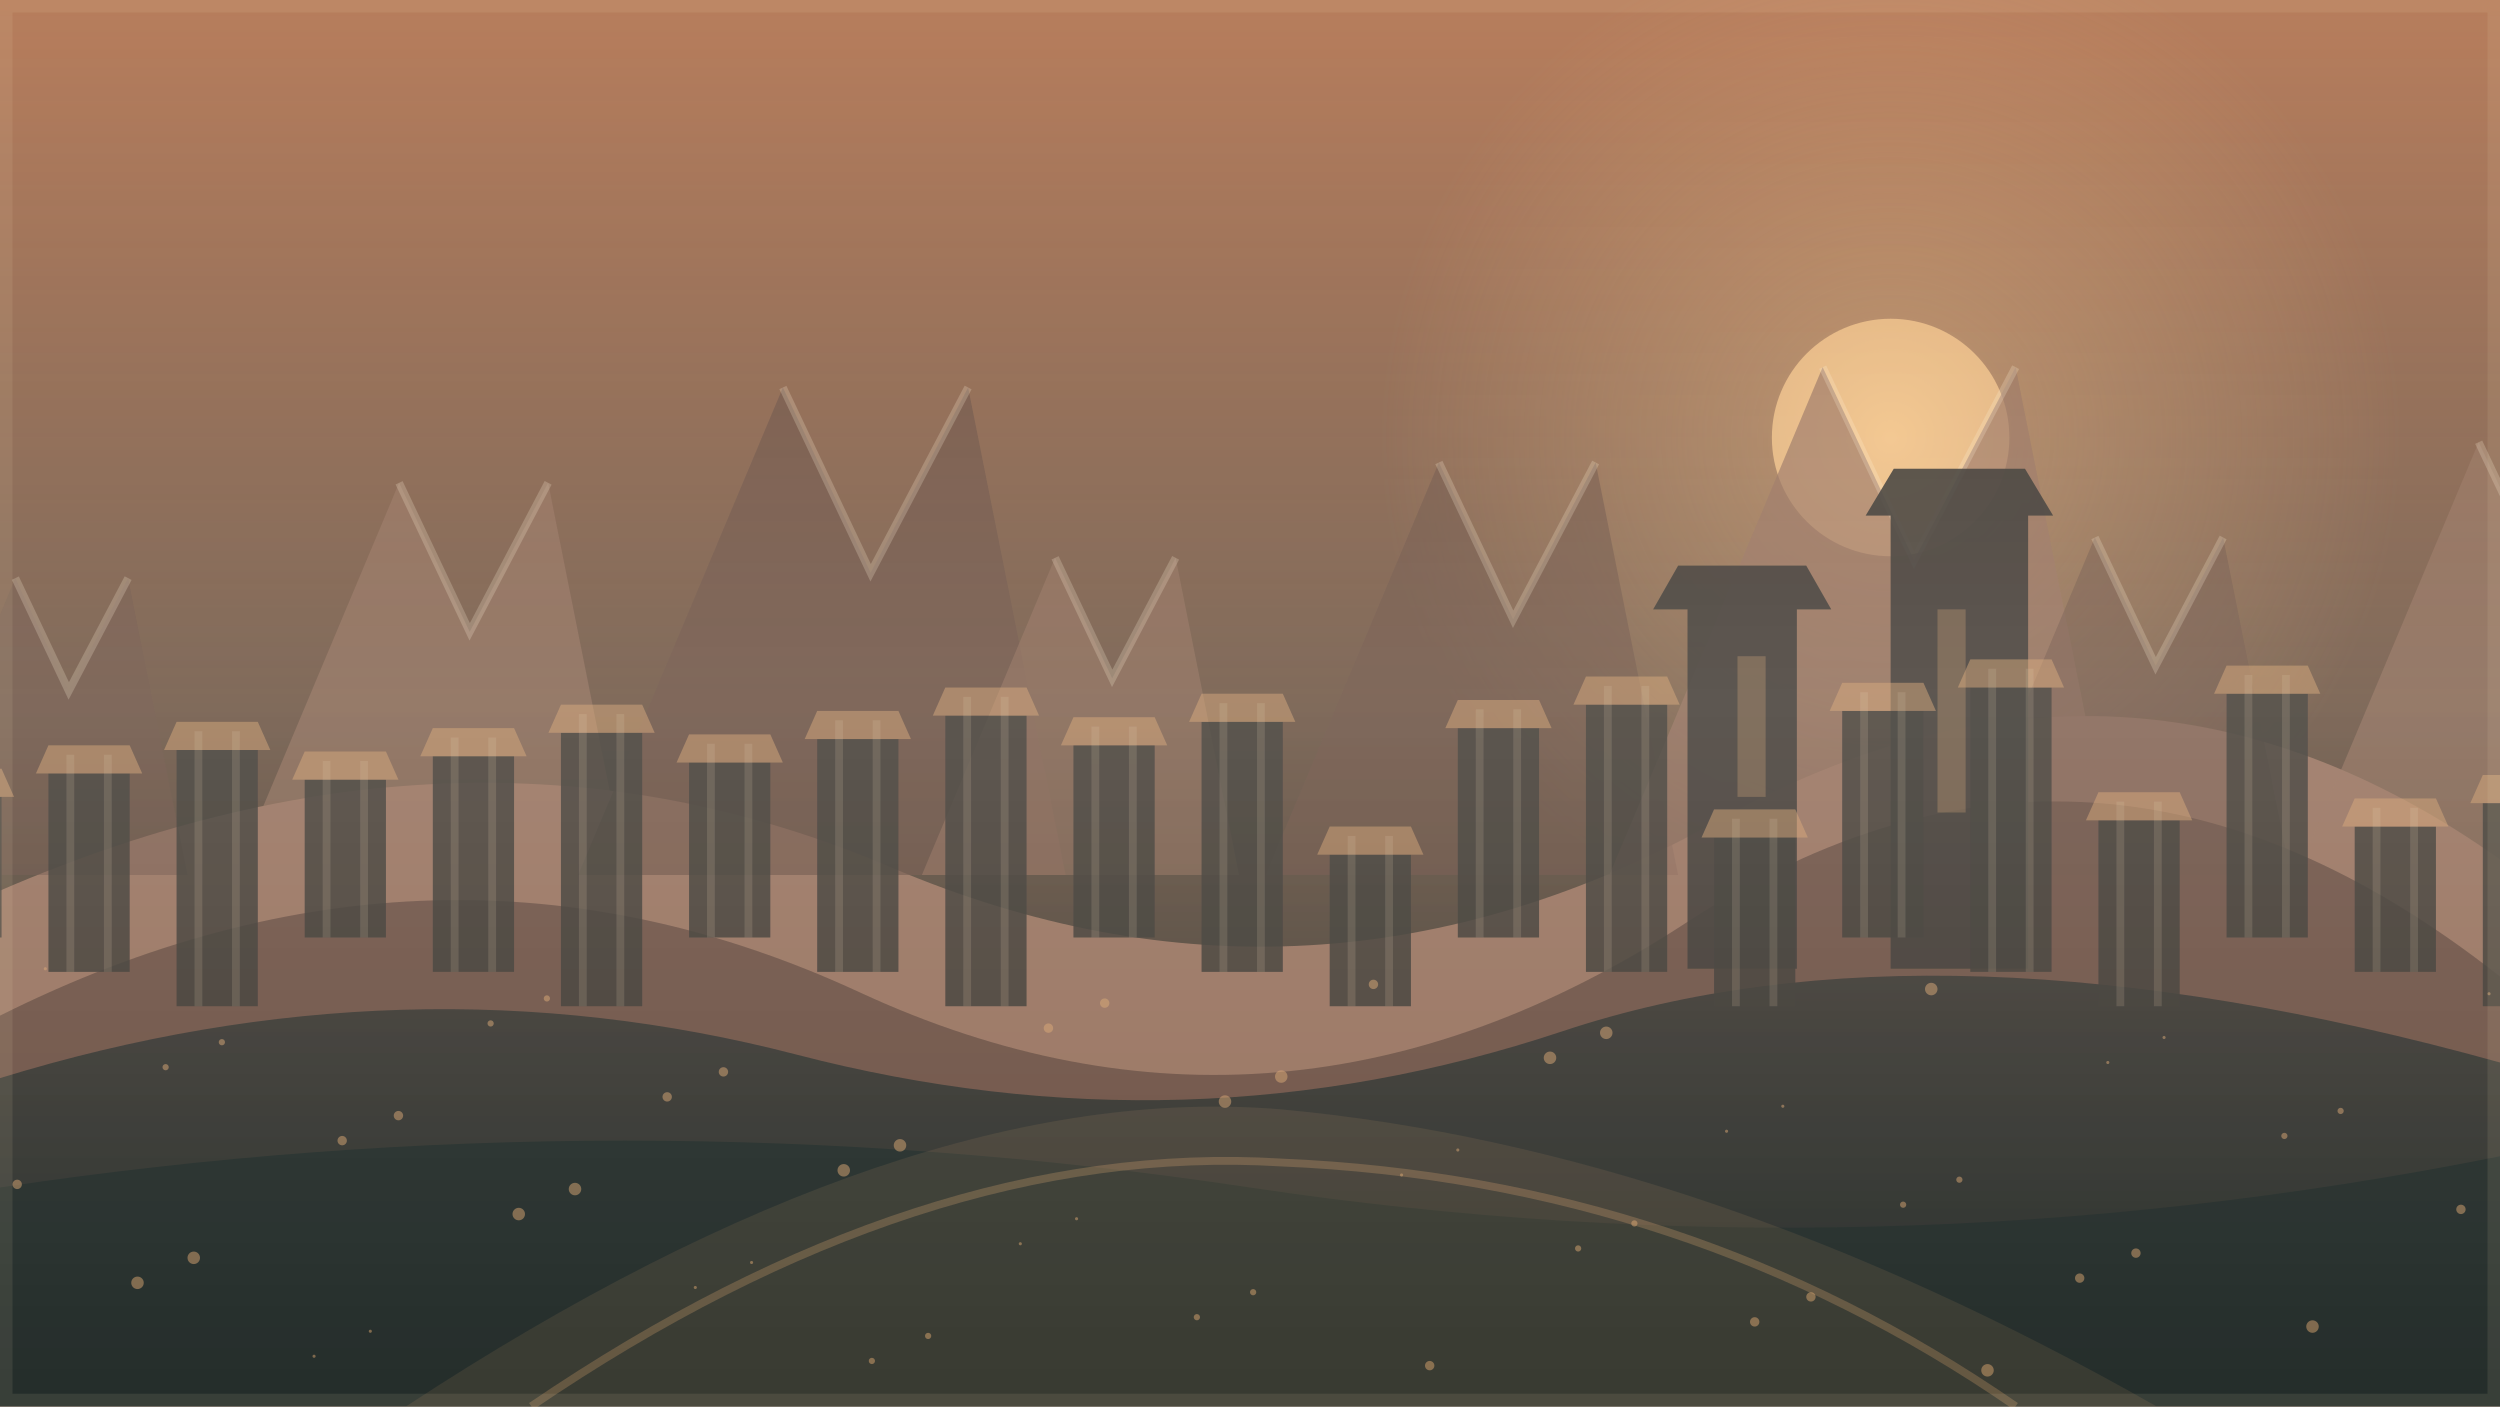
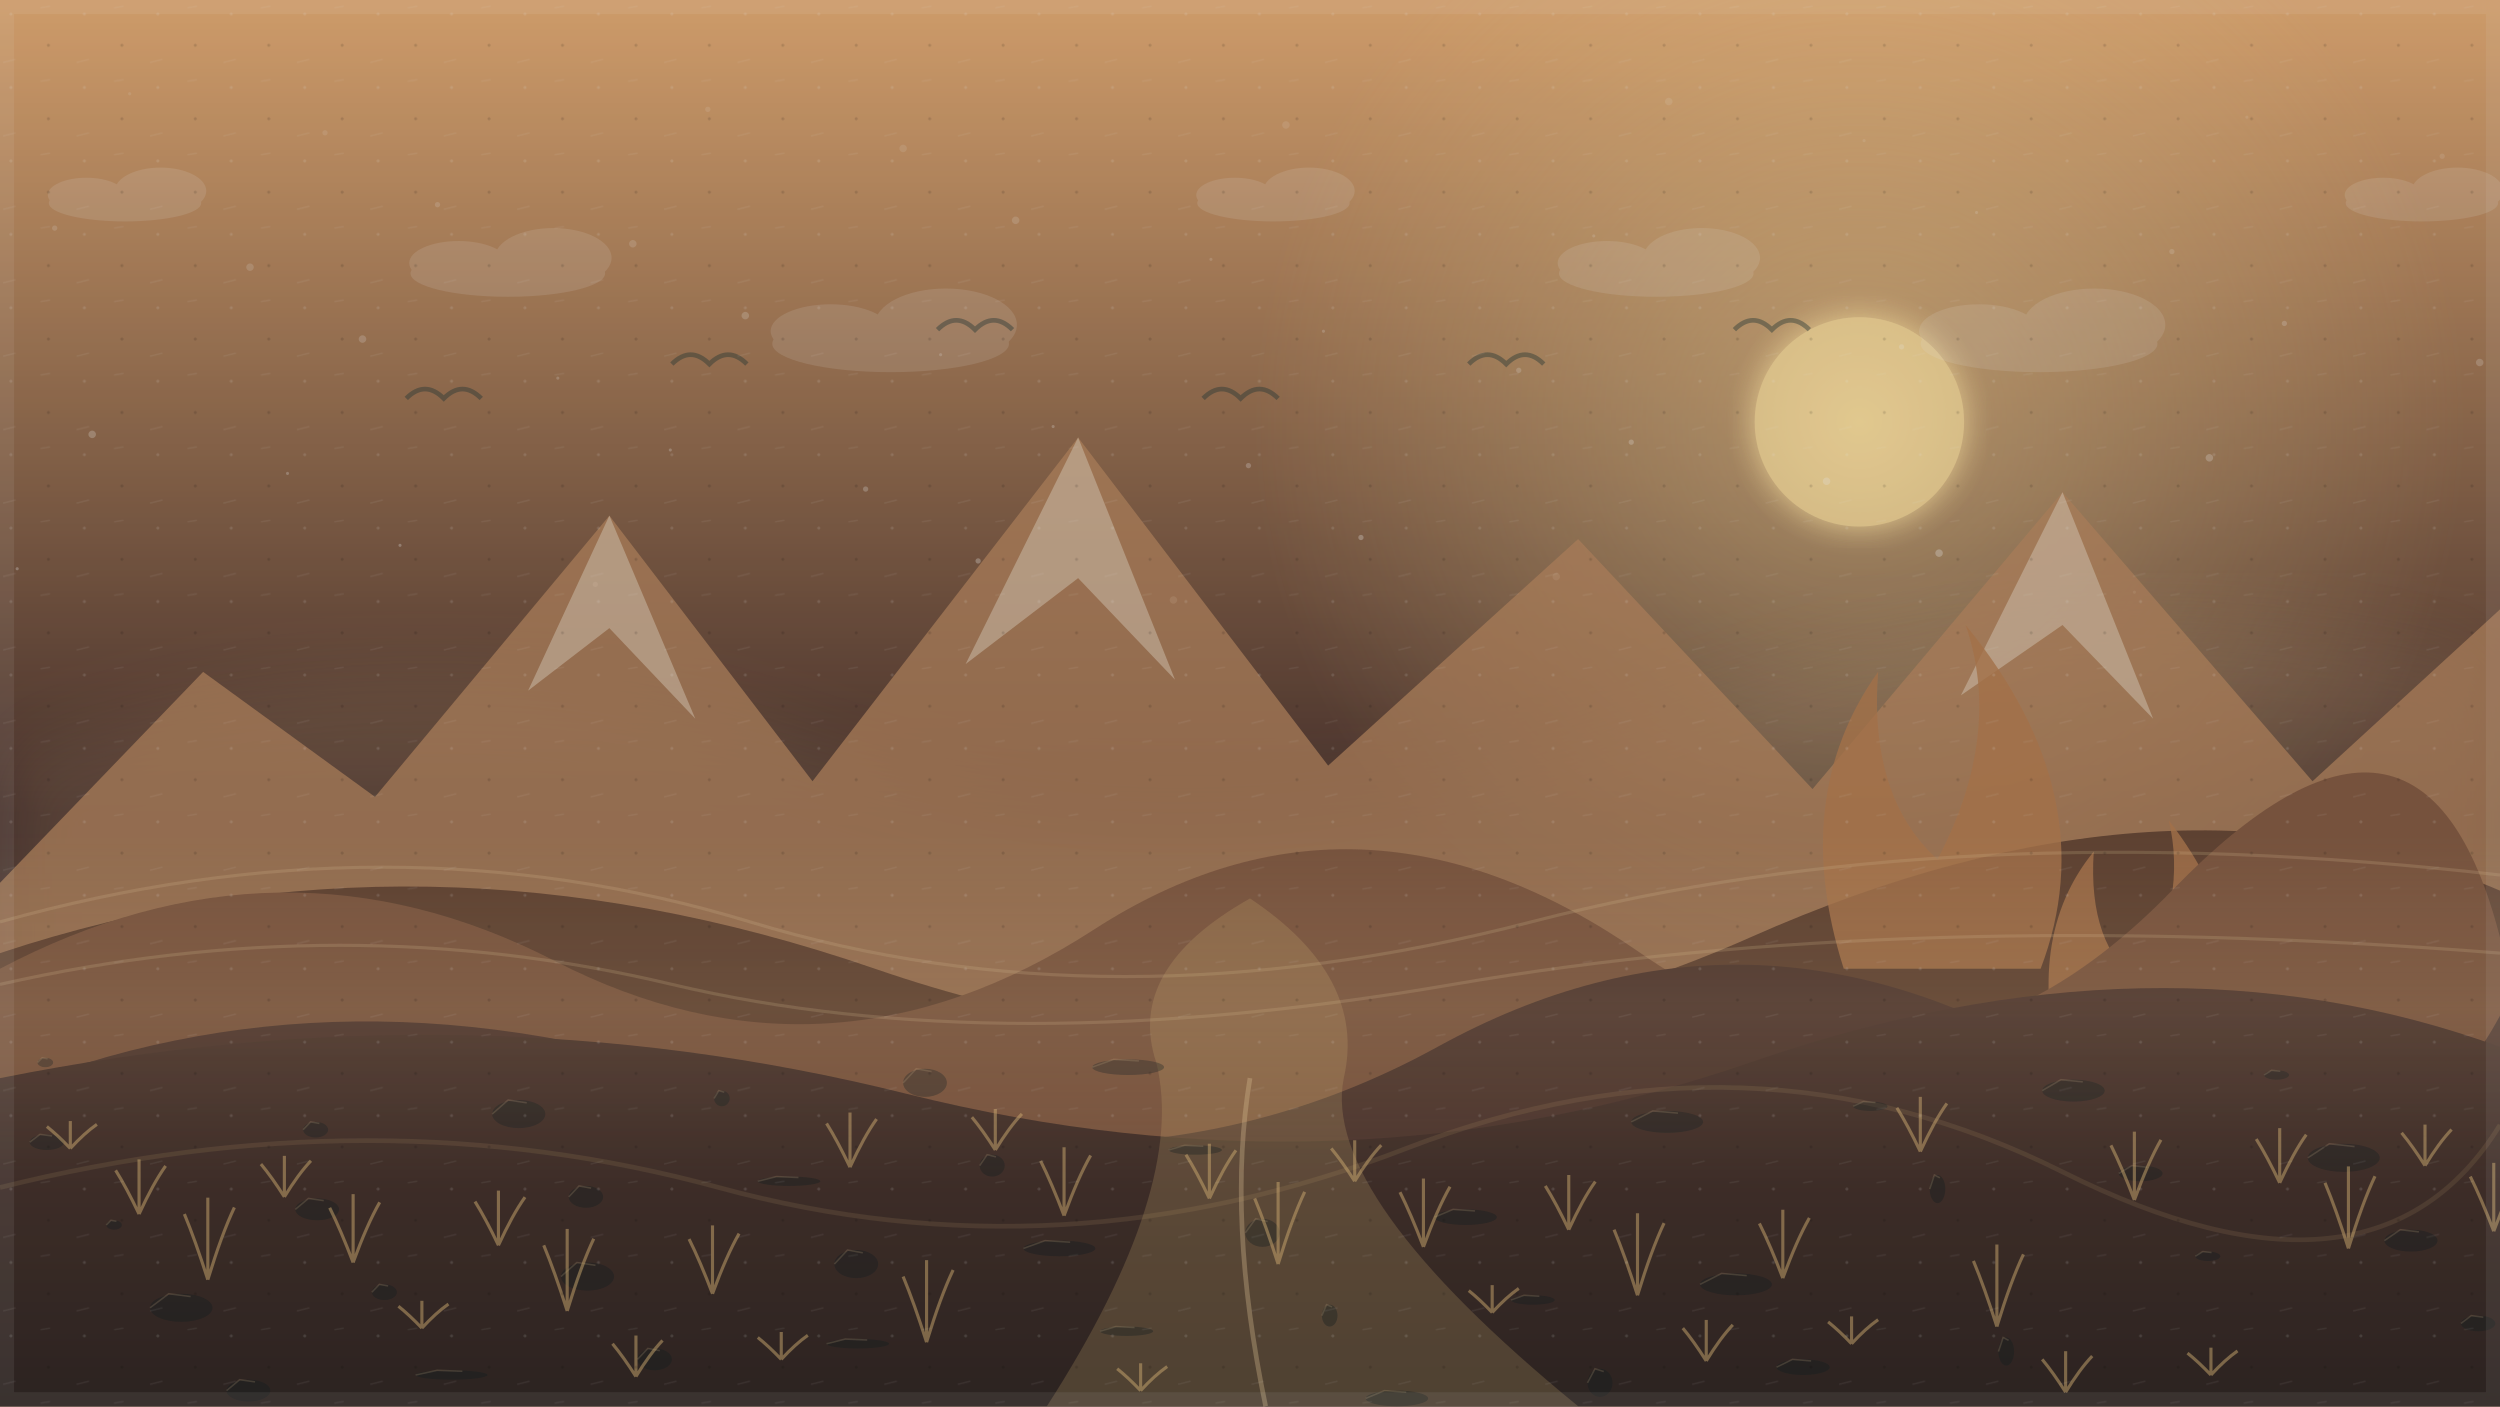
<svg xmlns="http://www.w3.org/2000/svg" viewBox="0 0 1600 900" width="1600" height="900">
  <defs>
-     <linearGradient id="sky" x2="0" y2="1">
-       <stop stop-color="#b77d5c" />
-       <stop offset="1" stop-color="#242d2a" />
+     <linearGradient id="e2sky" x2="0" y2="1">
+       <stop stop-color="#e7ad75" />
+       <stop offset=".58" stop-color="#4d342e" />
+       <stop offset="1" stop-color="#302522" />
    </linearGradient>
-     <radialGradient id="sun">
-       <stop stop-color="#f5c58a" stop-opacity=".9" />
-       <stop offset=".24" stop-color="#f5c58a" stop-opacity=".3" />
-       <stop offset="1" stop-color="#f5c58a" stop-opacity="0" />
+     <radialGradient id="e2sun">
+       <stop stop-color="#ffe1a0" stop-opacity=".95" />
+       <stop offset=".22" stop-color="#ffe1a0" stop-opacity=".35" />
+       <stop offset="1" stop-color="#ffe1a0" stop-opacity="0" />
    </radialGradient>
-     <linearGradient id="floor" x2="0" y2="1">
-       <stop stop-color="#3d3933" />
-       <stop offset="1" stop-color="#242d2a" />
+     <linearGradient id="e2ground" x2="0" y2="1">
+       <stop stop-color="#563b32" />
+       <stop offset="1" stop-color="#302522" />
    </linearGradient>
-     <linearGradient id="mist" x2="0" y2="1">
-       <stop stop-color="#fff" stop-opacity="0" />
-       <stop offset=".5" stop-color="#fff" stop-opacity=".13" />
-       <stop offset="1" stop-color="#fff" stop-opacity="0" />
+     <linearGradient id="e2mist" x2="0" y2="1">
+       <stop stop-color="#f2d2a1" stop-opacity="0" />
+       <stop offset=".5" stop-color="#f2d2a1" stop-opacity=".23" />
+       <stop offset="1" stop-color="#f2d2a1" stop-opacity="0" />
    </linearGradient>
-     <filter id="blur">
-       <feGaussianBlur stdDeviation="28" />
+     <filter id="e2blur">
+       <feGaussianBlur stdDeviation="24" />
    </filter>
+     <filter id="e2glow">
+       <feGaussianBlur stdDeviation="8" result="b" />
+       <feMerge>
+         <feMergeNode in="b" />
+         <feMergeNode in="SourceGraphic" />
+       </feMerge>
+     </filter>
+     <pattern id="e2grain" width="47" height="47" patternUnits="userSpaceOnUse">
+       <circle cx="7" cy="9" r="1" fill="#fff" opacity=".13" />
+       <circle cx="31" cy="29" r="1" fill="#000" opacity=".12" />
+       <path d="M2 40l8-2M26 5l6-1" stroke="#fff" opacity=".07" />
+     </pattern>
  </defs>
-   <rect width="1600" height="900" fill="url(#sky)" />
-   <circle cx="1210" cy="280" r="330" fill="url(#sun)" />
-   <circle cx="1210" cy="280" r="76" fill="#f5c58a" opacity=".78" />
-   <path d="M0 570Q300 440 570 555T1100 525T1600 550V900H0Z" fill="#98735f" />
-   <path d="M-70 560l79.8-190 34.2 72.2 38-72.2 38 190z" fill="#6c5144" opacity="0.48" />
-   <path d="M9.8 370l34.2 72.2 38-72.2" fill="none" stroke="#fff2d5" stroke-opacity=".22" stroke-width="5" />
-   <path d="M150 560l105.42-251 45.18 95.38 50.2-95.38 50.2 251z" fill="#98735f" opacity="0.58" />
-   <path d="M255.42 309l45.18 95.38 50.2-95.38" fill="none" stroke="#fff2d5" stroke-opacity=".22" stroke-width="5" />
-   <path d="M370 560l131.04-312 56.16 118.56 62.4-118.56 62.4 312z" fill="#6c5144" opacity="0.68" />
-   <path d="M501.04 248l56.16 118.56 62.4-118.56" fill="none" stroke="#fff2d5" stroke-opacity=".22" stroke-width="5" />
-   <path d="M590 560l85.26-203 36.54 77.14 40.6-77.14 40.6 203z" fill="#98735f" opacity="0.48" />
-   <path d="M675.26 357l36.54 77.14 40.6-77.14" fill="none" stroke="#fff2d5" stroke-opacity=".22" stroke-width="5" />
-   <path d="M810 560l110.88-264 47.52 100.32 52.8-100.32 52.8 264z" fill="#6c5144" opacity="0.58" />
-   <path d="M920.88 296l47.52 100.32 52.8-100.32" fill="none" stroke="#fff2d5" stroke-opacity=".22" stroke-width="5" />
-   <path d="M1030 560l136.5-325 58.5 123.5 65-123.5 65 325z" fill="#98735f" opacity="0.68" />
-   <path d="M1166.5 235l58.5 123.5 65-123.5" fill="none" stroke="#fff2d5" stroke-opacity=".22" stroke-width="5" />
-   <path d="M1250 560l90.72-216 38.88 82.08 43.2-82.08 43.2 216z" fill="#6c5144" opacity="0.48" />
-   <path d="M1340.72 344l38.88 82.08 43.2-82.08" fill="none" stroke="#fff2d5" stroke-opacity=".22" stroke-width="5" />
-   <path d="M1470 560l116.34-277 49.86 105.26 55.4-105.26 55.4 277z" fill="#98735f" opacity="0.58" />
-   <path d="M1586.34 283l49.86 105.26 55.4-105.26" fill="none" stroke="#fff2d5" stroke-opacity=".22" stroke-width="5" />
-   <path d="M1690 560l141.96-338 60.84 128.44 67.6-128.44 67.6 338z" fill="#6c5144" opacity="0.68" />
-   <path d="M1831.96 222l60.84 128.44 67.6-128.44" fill="none" stroke="#fff2d5" stroke-opacity=".22" stroke-width="5" />
-   <path d="M0 650Q280 510 550 635T1080 590T1600 625V900H0Z" fill="#6c5144" opacity=".95" />
-   <g fill="#3d3933" opacity=".9">
-     <path d="M1080 620V390h70v230zm-22-230h114l-16-28h-82zM1210 620V330h88v290zm-16-290h120l-18-30h-84z" />
-     <path d="M1112 420h18v90h-18zm128-30h18v130h-18z" fill="#d8a36e" opacity=".3" />
-   </g>
-   <path d="M0 690Q260 610 510 675T1000 660T1600 680V900H0Z" fill="url(#floor)" />
-   <g transform="translate(-25 600)" opacity=".85">
-     <path d="M-26 0V-90h52V0z" fill="#3d3933" />
-     <path d="M-34 -90h68l-8 -18h-52z" fill="#d8a36e" opacity=".55" />
-     <path d="M-12 -102v102M12 -102v102" stroke="#e9d4b0" stroke-opacity=".17" stroke-width="5" />
-   </g>
-   <g transform="translate(57 622)" opacity=".85">
-     <path d="M-26 0V-127h52V0z" fill="#3d3933" />
-     <path d="M-34 -127h68l-8 -18h-52z" fill="#d8a36e" opacity=".55" />
-     <path d="M-12 -139v139M12 -139v139" stroke="#e9d4b0" stroke-opacity=".17" stroke-width="5" />
-   </g>
-   <g transform="translate(139 644)" opacity=".85">
-     <path d="M-26 0V-164h52V0z" fill="#3d3933" />
-     <path d="M-34 -164h68l-8 -18h-52z" fill="#d8a36e" opacity=".55" />
-     <path d="M-12 -176v176M12 -176v176" stroke="#e9d4b0" stroke-opacity=".17" stroke-width="5" />
-   </g>
-   <g transform="translate(221 600)" opacity=".85">
-     <path d="M-26 0V-101h52V0z" fill="#3d3933" />
-     <path d="M-34 -101h68l-8 -18h-52z" fill="#d8a36e" opacity=".55" />
-     <path d="M-12 -113v113M12 -113v113" stroke="#e9d4b0" stroke-opacity=".17" stroke-width="5" />
-   </g>
-   <g transform="translate(303 622)" opacity=".85">
-     <path d="M-26 0V-138h52V0z" fill="#3d3933" />
-     <path d="M-34 -138h68l-8 -18h-52z" fill="#d8a36e" opacity=".55" />
-     <path d="M-12 -150v150M12 -150v150" stroke="#e9d4b0" stroke-opacity=".17" stroke-width="5" />
-   </g>
-   <g transform="translate(385 644)" opacity=".85">
-     <path d="M-26 0V-175h52V0z" fill="#3d3933" />
-     <path d="M-34 -175h68l-8 -18h-52z" fill="#d8a36e" opacity=".55" />
-     <path d="M-12 -187v187M12 -187v187" stroke="#e9d4b0" stroke-opacity=".17" stroke-width="5" />
-   </g>
-   <g transform="translate(467 600)" opacity=".85">
-     <path d="M-26 0V-112h52V0z" fill="#3d3933" />
-     <path d="M-34 -112h68l-8 -18h-52z" fill="#d8a36e" opacity=".55" />
-     <path d="M-12 -124v124M12 -124v124" stroke="#e9d4b0" stroke-opacity=".17" stroke-width="5" />
-   </g>
-   <g transform="translate(549 622)" opacity=".85">
-     <path d="M-26 0V-149h52V0z" fill="#3d3933" />
-     <path d="M-34 -149h68l-8 -18h-52z" fill="#d8a36e" opacity=".55" />
-     <path d="M-12 -161v161M12 -161v161" stroke="#e9d4b0" stroke-opacity=".17" stroke-width="5" />
-   </g>
-   <g transform="translate(631 644)" opacity=".85">
-     <path d="M-26 0V-186h52V0z" fill="#3d3933" />
-     <path d="M-34 -186h68l-8 -18h-52z" fill="#d8a36e" opacity=".55" />
-     <path d="M-12 -198v198M12 -198v198" stroke="#e9d4b0" stroke-opacity=".17" stroke-width="5" />
-   </g>
-   <g transform="translate(713 600)" opacity=".85">
-     <path d="M-26 0V-123h52V0z" fill="#3d3933" />
-     <path d="M-34 -123h68l-8 -18h-52z" fill="#d8a36e" opacity=".55" />
-     <path d="M-12 -135v135M12 -135v135" stroke="#e9d4b0" stroke-opacity=".17" stroke-width="5" />
-   </g>
-   <g transform="translate(795 622)" opacity=".85">
-     <path d="M-26 0V-160h52V0z" fill="#3d3933" />
-     <path d="M-34 -160h68l-8 -18h-52z" fill="#d8a36e" opacity=".55" />
-     <path d="M-12 -172v172M12 -172v172" stroke="#e9d4b0" stroke-opacity=".17" stroke-width="5" />
-   </g>
-   <g transform="translate(877 644)" opacity=".85">
-     <path d="M-26 0V-97h52V0z" fill="#3d3933" />
-     <path d="M-34 -97h68l-8 -18h-52z" fill="#d8a36e" opacity=".55" />
-     <path d="M-12 -109v109M12 -109v109" stroke="#e9d4b0" stroke-opacity=".17" stroke-width="5" />
-   </g>
-   <g transform="translate(959 600)" opacity=".85">
-     <path d="M-26 0V-134h52V0z" fill="#3d3933" />
-     <path d="M-34 -134h68l-8 -18h-52z" fill="#d8a36e" opacity=".55" />
-     <path d="M-12 -146v146M12 -146v146" stroke="#e9d4b0" stroke-opacity=".17" stroke-width="5" />
-   </g>
-   <g transform="translate(1041 622)" opacity=".85">
-     <path d="M-26 0V-171h52V0z" fill="#3d3933" />
-     <path d="M-34 -171h68l-8 -18h-52z" fill="#d8a36e" opacity=".55" />
-     <path d="M-12 -183v183M12 -183v183" stroke="#e9d4b0" stroke-opacity=".17" stroke-width="5" />
-   </g>
-   <g transform="translate(1123 644)" opacity=".85">
-     <path d="M-26 0V-108h52V0z" fill="#3d3933" />
-     <path d="M-34 -108h68l-8 -18h-52z" fill="#d8a36e" opacity=".55" />
-     <path d="M-12 -120v120M12 -120v120" stroke="#e9d4b0" stroke-opacity=".17" stroke-width="5" />
-   </g>
-   <g transform="translate(1205 600)" opacity=".85">
-     <path d="M-26 0V-145h52V0z" fill="#3d3933" />
-     <path d="M-34 -145h68l-8 -18h-52z" fill="#d8a36e" opacity=".55" />
-     <path d="M-12 -157v157M12 -157v157" stroke="#e9d4b0" stroke-opacity=".17" stroke-width="5" />
-   </g>
-   <g transform="translate(1287 622)" opacity=".85">
-     <path d="M-26 0V-182h52V0z" fill="#3d3933" />
-     <path d="M-34 -182h68l-8 -18h-52z" fill="#d8a36e" opacity=".55" />
-     <path d="M-12 -194v194M12 -194v194" stroke="#e9d4b0" stroke-opacity=".17" stroke-width="5" />
-   </g>
-   <g transform="translate(1369 644)" opacity=".85">
-     <path d="M-26 0V-119h52V0z" fill="#3d3933" />
-     <path d="M-34 -119h68l-8 -18h-52z" fill="#d8a36e" opacity=".55" />
-     <path d="M-12 -131v131M12 -131v131" stroke="#e9d4b0" stroke-opacity=".17" stroke-width="5" />
-   </g>
-   <g transform="translate(1451 600)" opacity=".85">
-     <path d="M-26 0V-156h52V0z" fill="#3d3933" />
-     <path d="M-34 -156h68l-8 -18h-52z" fill="#d8a36e" opacity=".55" />
-     <path d="M-12 -168v168M12 -168v168" stroke="#e9d4b0" stroke-opacity=".17" stroke-width="5" />
-   </g>
-   <g transform="translate(1533 622)" opacity=".85">
-     <path d="M-26 0V-93h52V0z" fill="#3d3933" />
-     <path d="M-34 -93h68l-8 -18h-52z" fill="#d8a36e" opacity=".55" />
-     <path d="M-12 -105v105M12 -105v105" stroke="#e9d4b0" stroke-opacity=".17" stroke-width="5" />
-   </g>
-   <g transform="translate(1615 644)" opacity=".85">
-     <path d="M-26 0V-130h52V0z" fill="#3d3933" />
-     <path d="M-34 -130h68l-8 -18h-52z" fill="#d8a36e" opacity=".55" />
-     <path d="M-12 -142v142M12 -142v142" stroke="#e9d4b0" stroke-opacity=".17" stroke-width="5" />
-   </g>
-   <g transform="translate(1697 600)" opacity=".85">
-     <path d="M-26 0V-167h52V0z" fill="#3d3933" />
-     <path d="M-34 -167h68l-8 -18h-52z" fill="#d8a36e" opacity=".55" />
-     <path d="M-12 -179v179M12 -179v179" stroke="#e9d4b0" stroke-opacity=".17" stroke-width="5" />
-   </g>
-   <path d="M0 760Q400 700 800 760T1600 740V900H0Z" fill="#242d2a" />
-   <path d="M260 900Q580 690 820 710Q1090 735 1380 900Z" fill="#d8a36e" opacity=".11" />
-   <path d="M340 900Q590 730 820 744Q1080 755 1290 900" fill="none" stroke="#d8a36e" stroke-opacity=".28" stroke-width="5" />
-   <g fill="#d8a36e" opacity=".5">
-     <circle cx="29" cy="620" r="1" />
-     <circle cx="142" cy="667" r="2" />
-     <circle cx="255" cy="714" r="3" />
-     <circle cx="368" cy="761" r="4" />
-     <circle cx="481" cy="808" r="1" />
-     <circle cx="594" cy="855" r="2" />
-     <circle cx="707" cy="642" r="3" />
-     <circle cx="820" cy="689" r="4" />
-     <circle cx="933" cy="736" r="1" />
-     <circle cx="1046" cy="783" r="2" />
-     <circle cx="1159" cy="830" r="3" />
-     <circle cx="1272" cy="877" r="4" />
-     <circle cx="1385" cy="664" r="1" />
-     <circle cx="1498" cy="711" r="2" />
-     <circle cx="11" cy="758" r="3" />
-     <circle cx="124" cy="805" r="4" />
-     <circle cx="237" cy="852" r="1" />
-     <circle cx="350" cy="639" r="2" />
-     <circle cx="463" cy="686" r="3" />
-     <circle cx="576" cy="733" r="4" />
-     <circle cx="689" cy="780" r="1" />
-     <circle cx="802" cy="827" r="2" />
-     <circle cx="915" cy="874" r="3" />
-     <circle cx="1028" cy="661" r="4" />
-     <circle cx="1141" cy="708" r="1" />
-     <circle cx="1254" cy="755" r="2" />
-     <circle cx="1367" cy="802" r="3" />
-     <circle cx="1480" cy="849" r="4" />
-     <circle cx="1593" cy="636" r="1" />
-     <circle cx="106" cy="683" r="2" />
-     <circle cx="219" cy="730" r="3" />
-     <circle cx="332" cy="777" r="4" />
-     <circle cx="445" cy="824" r="1" />
-     <circle cx="558" cy="871" r="2" />
-     <circle cx="671" cy="658" r="3" />
-     <circle cx="784" cy="705" r="4" />
-     <circle cx="897" cy="752" r="1" />
-     <circle cx="1010" cy="799" r="2" />
-     <circle cx="1123" cy="846" r="3" />
-     <circle cx="1236" cy="633" r="4" />
-     <circle cx="1349" cy="680" r="1" />
-     <circle cx="1462" cy="727" r="2" />
-     <circle cx="1575" cy="774" r="3" />
-     <circle cx="88" cy="821" r="4" />
-     <circle cx="201" cy="868" r="1" />
-     <circle cx="314" cy="655" r="2" />
-     <circle cx="427" cy="702" r="3" />
-     <circle cx="540" cy="749" r="4" />
-     <circle cx="653" cy="796" r="1" />
-     <circle cx="766" cy="843" r="2" />
-     <circle cx="879" cy="630" r="3" />
-     <circle cx="992" cy="677" r="4" />
-     <circle cx="1105" cy="724" r="1" />
-     <circle cx="1218" cy="771" r="2" />
-     <circle cx="1331" cy="818" r="3" />
-   </g>
-   <rect width="1600" height="900" fill="url(#mist)" />
-   <path d="M0 0H1600V900H0Z" fill="none" stroke="#f2dfbd" stroke-opacity=".1" stroke-width="16" />
+   <rect width="1600" height="900" fill="url(#e2sky)" />
+   <circle cx="1190" cy="270" r="390" fill="url(#e2sun)" />
+   <circle cx="1190" cy="270" r="67" fill="#ffe1a0" opacity=".78" filter="url(#e2glow)" />
+   <g transform="translate(80 130) scale(0.65)" fill="#fff" opacity=".13">
+     <ellipse cx="0" cy="0" rx="75" ry="18" />
+     <ellipse cx="35" cy="-12" rx="45" ry="23" />
+     <ellipse cx="-38" cy="-8" rx="38" ry="17" />
+   </g>
+   <g transform="translate(325 175) scale(0.83)" fill="#fff" opacity=".13">
+     <ellipse cx="0" cy="0" rx="75" ry="18" />
+     <ellipse cx="35" cy="-12" rx="45" ry="23" />
+     <ellipse cx="-38" cy="-8" rx="38" ry="17" />
+   </g>
+   <g transform="translate(570 220) scale(1.01)" fill="#fff" opacity=".13">
+     <ellipse cx="0" cy="0" rx="75" ry="18" />
+     <ellipse cx="35" cy="-12" rx="45" ry="23" />
+     <ellipse cx="-38" cy="-8" rx="38" ry="17" />
+   </g>
+   <g transform="translate(815 130) scale(0.65)" fill="#fff" opacity=".13">
+     <ellipse cx="0" cy="0" rx="75" ry="18" />
+     <ellipse cx="35" cy="-12" rx="45" ry="23" />
+     <ellipse cx="-38" cy="-8" rx="38" ry="17" />
+   </g>
+   <g transform="translate(1060 175) scale(0.83)" fill="#fff" opacity=".13">
+     <ellipse cx="0" cy="0" rx="75" ry="18" />
+     <ellipse cx="35" cy="-12" rx="45" ry="23" />
+     <ellipse cx="-38" cy="-8" rx="38" ry="17" />
+   </g>
+   <g transform="translate(1305 220) scale(1.01)" fill="#fff" opacity=".13">
+     <ellipse cx="0" cy="0" rx="75" ry="18" />
+     <ellipse cx="35" cy="-12" rx="45" ry="23" />
+     <ellipse cx="-38" cy="-8" rx="38" ry="17" />
+   </g>
+   <g transform="translate(1550 130) scale(0.65)" fill="#fff" opacity=".13">
+     <ellipse cx="0" cy="0" rx="75" ry="18" />
+     <ellipse cx="35" cy="-12" rx="45" ry="23" />
+     <ellipse cx="-38" cy="-8" rx="38" ry="17" />
+   </g>
+   <circle cx="83" cy="60" r="1" fill="#fff" opacity="0.12" />
+   <circle cx="280" cy="131" r="1.7" fill="#fff" opacity="0.165" />
+   <circle cx="477" cy="202" r="2.4" fill="#fff" opacity="0.21" />
+   <circle cx="674" cy="273" r="1" fill="#fff" opacity="0.255" />
+   <circle cx="871" cy="344" r="1.7" fill="#fff" opacity="0.3" />
+   <circle cx="1068" cy="65" r="2.4" fill="#fff" opacity="0.12" />
+   <circle cx="1265" cy="136" r="1" fill="#fff" opacity="0.165" />
+   <circle cx="1462" cy="207" r="1.7" fill="#fff" opacity="0.21" />
+   <circle cx="59" cy="278" r="2.4" fill="#fff" opacity="0.255" />
+   <circle cx="256" cy="349" r="1" fill="#fff" opacity="0.3" />
+   <circle cx="453" cy="70" r="1.7" fill="#fff" opacity="0.12" />
+   <circle cx="650" cy="141" r="2.4" fill="#fff" opacity="0.165" />
+   <circle cx="847" cy="212" r="1" fill="#fff" opacity="0.21" />
+   <circle cx="1044" cy="283" r="1.7" fill="#fff" opacity="0.255" />
+   <circle cx="1241" cy="354" r="2.4" fill="#fff" opacity="0.3" />
+   <circle cx="1438" cy="75" r="1" fill="#fff" opacity="0.12" />
+   <circle cx="35" cy="146" r="1.7" fill="#fff" opacity="0.165" />
+   <circle cx="232" cy="217" r="2.4" fill="#fff" opacity="0.21" />
+   <circle cx="429" cy="288" r="1" fill="#fff" opacity="0.255" />
+   <circle cx="626" cy="359" r="1.7" fill="#fff" opacity="0.3" />
+   <circle cx="823" cy="80" r="2.4" fill="#fff" opacity="0.12" />
+   <circle cx="1020" cy="151" r="1" fill="#fff" opacity="0.165" />
+   <circle cx="1217" cy="222" r="1.7" fill="#fff" opacity="0.21" />
+   <circle cx="1414" cy="293" r="2.4" fill="#fff" opacity="0.255" />
+   <circle cx="11" cy="364" r="1" fill="#fff" opacity="0.3" />
+   <circle cx="208" cy="85" r="1.7" fill="#fff" opacity="0.12" />
+   <circle cx="405" cy="156" r="2.4" fill="#fff" opacity="0.165" />
+   <circle cx="602" cy="227" r="1" fill="#fff" opacity="0.21" />
+   <circle cx="799" cy="298" r="1.7" fill="#fff" opacity="0.255" />
+   <circle cx="996" cy="369" r="2.4" fill="#fff" opacity="0.3" />
+   <circle cx="1193" cy="90" r="1" fill="#fff" opacity="0.12" />
+   <circle cx="1390" cy="161" r="1.7" fill="#fff" opacity="0.165" />
+   <circle cx="1587" cy="232" r="2.4" fill="#fff" opacity="0.21" />
+   <circle cx="184" cy="303" r="1" fill="#fff" opacity="0.255" />
+   <circle cx="381" cy="374" r="1.7" fill="#fff" opacity="0.3" />
+   <circle cx="578" cy="95" r="2.4" fill="#fff" opacity="0.12" />
+   <circle cx="775" cy="166" r="1" fill="#fff" opacity="0.165" />
+   <circle cx="972" cy="237" r="1.7" fill="#fff" opacity="0.21" />
+   <circle cx="1169" cy="308" r="2.4" fill="#fff" opacity="0.255" />
+   <circle cx="1366" cy="379" r="1" fill="#fff" opacity="0.3" />
+   <circle cx="1563" cy="100" r="1.7" fill="#fff" opacity="0.12" />
+   <circle cx="160" cy="171" r="2.4" fill="#fff" opacity="0.165" />
+   <circle cx="357" cy="242" r="1" fill="#fff" opacity="0.21" />
+   <circle cx="554" cy="313" r="1.7" fill="#fff" opacity="0.255" />
+   <circle cx="751" cy="384" r="2.4" fill="#fff" opacity="0.3" />
+   <path d="M260 255q12 -12 24 0q12 -12 24 0" fill="none" stroke="#263a38" stroke-width="3" opacity=".42" />
+   <path d="M430 233q12 -12 24 0q12 -12 24 0" fill="none" stroke="#263a38" stroke-width="3" opacity=".42" />
+   <path d="M600 211q12 -12 24 0q12 -12 24 0" fill="none" stroke="#263a38" stroke-width="3" opacity=".42" />
+   <path d="M770 255q12 -12 24 0q12 -12 24 0" fill="none" stroke="#263a38" stroke-width="3" opacity=".42" />
+   <path d="M940 233q12 -12 24 0q12 -12 24 0" fill="none" stroke="#263a38" stroke-width="3" opacity=".42" />
+   <path d="M1110 211q12 -12 24 0q12 -12 24 0" fill="none" stroke="#263a38" stroke-width="3" opacity=".42" />
+   <path d="M0 490Q260 390 520 480T1050 460T1600 430V690H0Z" fill="#f2d2a1" opacity=".12" filter="url(#e2blur)" />
+   <path d="M0 565L130 430 240 510 390 330 520 500 690 280 850 490 1010 345 1160 505 1320 315 1480 500 1600 390V900H0Z" fill="#bd8a61" opacity=".74" />
+   <path d="M390 330l-52 112 52-40 55 58-55-130M690 280l-72 145 72-55 62 65-62-155M1320 315l-65 130 65-45 58 60-58-145" fill="#f4ead8" opacity=".42" />
+   <g>
+     <path d="M0 610Q270 520 560 620T1120 600T1600 570V900H0Z" fill="#684735" />
+     <path d="M0 710Q360 610 760 730T1600 670V900H0Z" fill="#3d302a" />
+     <g fill="#b77d50" opacity=".8">
+       <path d="M1180 620q-35-110 22-190q-6 80 38 120q42-80 18-150q90 110 48 220z" />
+       <path d="M1320 690q-25-90 20-145q-4 60 30 85q30-55 18-105q62 80 34 165z" />
+     </g>
+   </g>
+   <path d="M0 620Q180 525 355 615T700 595T1050 610T1390 570T1600 600V900H0Z" fill="#855b43" />
+   <path d="M0 700Q220 610 470 695T920 670T1320 680T1600 650V900H0Z" fill="#563b32" />
+   <path d="M0 690Q300 630 580 700T1120 680T1600 670V900H0Z" fill="url(#e2ground)" />
+   <path d="M670 900Q760 760 740 680Q720 620 800 575Q875 625 860 690Q845 765 1010 900Z" fill="#e5bd7b" opacity=".22" />
+   <path d="M810 900Q785 780 800 690" stroke="#f2d2a1" stroke-width="3" opacity=".35" fill="none" />
+   <path d="M0 760Q240 700 460 760T900 735T1320 750T1600 720" fill="none" stroke="#e5bd7b" stroke-opacity=".13" stroke-width="3" />
+   <ellipse cx="29" cy="680" rx="5" ry="3" fill="#101c20" opacity=".35" />
+   <path d="M24 680l3 -3l3.5 0.6" stroke="#f2d2a1" opacity=".18" fill="none" />
+   <ellipse cx="202" cy="723" rx="8" ry="5" fill="#101c20" opacity=".35" />
+   <path d="M194 723l4.8 -5l5.6 1" stroke="#f2d2a1" opacity=".18" fill="none" />
+   <ellipse cx="375" cy="766" rx="11" ry="7" fill="#101c20" opacity=".35" />
+   <path d="M364 766l6.6 -7l7.7 1.4" stroke="#f2d2a1" opacity=".18" fill="none" />
+   <ellipse cx="548" cy="809" rx="14" ry="9" fill="#101c20" opacity=".35" />
+   <path d="M534 809l8.4 -9l9.8 1.8" stroke="#f2d2a1" opacity=".18" fill="none" />
+   <ellipse cx="721" cy="852" rx="17" ry="3" fill="#101c20" opacity=".35" />
+   <path d="M704 852l10.2 -3l11.9 0.6" stroke="#f2d2a1" opacity=".18" fill="none" />
+   <ellipse cx="894" cy="895" rx="20" ry="5" fill="#101c20" opacity=".35" />
+   <path d="M874 895l12 -5l14 1" stroke="#f2d2a1" opacity=".18" fill="none" />
+   <ellipse cx="1067" cy="718" rx="23" ry="7" fill="#101c20" opacity=".35" />
+   <path d="M1044 718l13.8 -7l16.1 1.4" stroke="#f2d2a1" opacity=".18" fill="none" />
+   <ellipse cx="1240" cy="761" rx="5" ry="9" fill="#101c20" opacity=".35" />
+   <path d="M1235 761l3 -9l3.5 1.8" stroke="#f2d2a1" opacity=".18" fill="none" />
+   <ellipse cx="1413" cy="804" rx="8" ry="3" fill="#101c20" opacity=".35" />
+   <path d="M1405 804l4.8 -3l5.6 0.6" stroke="#f2d2a1" opacity=".18" fill="none" />
+   <ellipse cx="1586" cy="847" rx="11" ry="5" fill="#101c20" opacity=".35" />
+   <path d="M1575 847l6.6 -5l7.7 1" stroke="#f2d2a1" opacity=".18" fill="none" />
+   <ellipse cx="159" cy="890" rx="14" ry="7" fill="#101c20" opacity=".35" />
+   <path d="M145 890l8.4 -7l9.8 1.4" stroke="#f2d2a1" opacity=".18" fill="none" />
+   <ellipse cx="332" cy="713" rx="17" ry="9" fill="#101c20" opacity=".35" />
+   <path d="M315 713l10.2 -9l11.9 1.8" stroke="#f2d2a1" opacity=".18" fill="none" />
+   <ellipse cx="505" cy="756" rx="20" ry="3" fill="#101c20" opacity=".35" />
+   <path d="M485 756l12 -3l14 0.6" stroke="#f2d2a1" opacity=".18" fill="none" />
+   <ellipse cx="678" cy="799" rx="23" ry="5" fill="#101c20" opacity=".35" />
+   <path d="M655 799l13.8 -5l16.1 1" stroke="#f2d2a1" opacity=".18" fill="none" />
+   <ellipse cx="851" cy="842" rx="5" ry="7" fill="#101c20" opacity=".35" />
+   <path d="M846 842l3 -7l3.5 1.4" stroke="#f2d2a1" opacity=".18" fill="none" />
+   <ellipse cx="1024" cy="885" rx="8" ry="9" fill="#101c20" opacity=".35" />
+   <path d="M1016 885l4.8 -9l5.6 1.8" stroke="#f2d2a1" opacity=".18" fill="none" />
+   <ellipse cx="1197" cy="708" rx="11" ry="3" fill="#101c20" opacity=".35" />
+   <path d="M1186 708l6.6 -3l7.7 0.6" stroke="#f2d2a1" opacity=".18" fill="none" />
+   <ellipse cx="1370" cy="751" rx="14" ry="5" fill="#101c20" opacity=".35" />
+   <path d="M1356 751l8.4 -5l9.8 1" stroke="#f2d2a1" opacity=".18" fill="none" />
+   <ellipse cx="1543" cy="794" rx="17" ry="7" fill="#101c20" opacity=".35" />
+   <path d="M1526 794l10.2 -7l11.9 1.4" stroke="#f2d2a1" opacity=".18" fill="none" />
+   <ellipse cx="116" cy="837" rx="20" ry="9" fill="#101c20" opacity=".35" />
+   <path d="M96 837l12 -9l14 1.8" stroke="#f2d2a1" opacity=".18" fill="none" />
+   <ellipse cx="289" cy="880" rx="23" ry="3" fill="#101c20" opacity=".35" />
+   <path d="M266 880l13.8 -3l16.1 0.6" stroke="#f2d2a1" opacity=".18" fill="none" />
+   <ellipse cx="462" cy="703" rx="5" ry="5" fill="#101c20" opacity=".35" />
+   <path d="M457 703l3 -5l3.5 1" stroke="#f2d2a1" opacity=".18" fill="none" />
+   <ellipse cx="635" cy="746" rx="8" ry="7" fill="#101c20" opacity=".35" />
+   <path d="M627 746l4.8 -7l5.6 1.4" stroke="#f2d2a1" opacity=".18" fill="none" />
+   <ellipse cx="808" cy="789" rx="11" ry="9" fill="#101c20" opacity=".35" />
+   <path d="M797 789l6.6 -9l7.7 1.8" stroke="#f2d2a1" opacity=".18" fill="none" />
+   <ellipse cx="981" cy="832" rx="14" ry="3" fill="#101c20" opacity=".35" />
+   <path d="M967 832l8.4 -3l9.8 0.6" stroke="#f2d2a1" opacity=".18" fill="none" />
+   <ellipse cx="1154" cy="875" rx="17" ry="5" fill="#101c20" opacity=".35" />
+   <path d="M1137 875l10.2 -5l11.9 1" stroke="#f2d2a1" opacity=".18" fill="none" />
+   <ellipse cx="1327" cy="698" rx="20" ry="7" fill="#101c20" opacity=".35" />
+   <path d="M1307 698l12 -7l14 1.4" stroke="#f2d2a1" opacity=".18" fill="none" />
+   <ellipse cx="1500" cy="741" rx="23" ry="9" fill="#101c20" opacity=".35" />
+   <path d="M1477 741l13.8 -9l16.1 1.8" stroke="#f2d2a1" opacity=".18" fill="none" />
+   <ellipse cx="73" cy="784" rx="5" ry="3" fill="#101c20" opacity=".35" />
+   <path d="M68 784l3 -3l3.5 0.6" stroke="#f2d2a1" opacity=".18" fill="none" />
+   <ellipse cx="246" cy="827" rx="8" ry="5" fill="#101c20" opacity=".35" />
+   <path d="M238 827l4.8 -5l5.6 1" stroke="#f2d2a1" opacity=".18" fill="none" />
+   <ellipse cx="419" cy="870" rx="11" ry="7" fill="#101c20" opacity=".35" />
+   <path d="M408 870l6.6 -7l7.7 1.4" stroke="#f2d2a1" opacity=".18" fill="none" />
+   <ellipse cx="592" cy="693" rx="14" ry="9" fill="#101c20" opacity=".35" />
+   <path d="M578 693l8.4 -9l9.8 1.8" stroke="#f2d2a1" opacity=".18" fill="none" />
+   <ellipse cx="765" cy="736" rx="17" ry="3" fill="#101c20" opacity=".35" />
+   <path d="M748 736l10.2 -3l11.9 0.6" stroke="#f2d2a1" opacity=".18" fill="none" />
+   <ellipse cx="938" cy="779" rx="20" ry="5" fill="#101c20" opacity=".35" />
+   <path d="M918 779l12 -5l14 1" stroke="#f2d2a1" opacity=".18" fill="none" />
+   <ellipse cx="1111" cy="822" rx="23" ry="7" fill="#101c20" opacity=".35" />
+   <path d="M1088 822l13.8 -7l16.1 1.4" stroke="#f2d2a1" opacity=".18" fill="none" />
+   <ellipse cx="1284" cy="865" rx="5" ry="9" fill="#101c20" opacity=".35" />
+   <path d="M1279 865l3 -9l3.5 1.8" stroke="#f2d2a1" opacity=".18" fill="none" />
+   <ellipse cx="1457" cy="688" rx="8" ry="3" fill="#101c20" opacity=".35" />
+   <path d="M1449 688l4.8 -3l5.6 0.6" stroke="#f2d2a1" opacity=".18" fill="none" />
+   <ellipse cx="30" cy="731" rx="11" ry="5" fill="#101c20" opacity=".35" />
+   <path d="M19 731l6.6 -5l7.7 1" stroke="#f2d2a1" opacity=".18" fill="none" />
+   <ellipse cx="203" cy="774" rx="14" ry="7" fill="#101c20" opacity=".35" />
+   <path d="M189 774l8.4 -7l9.8 1.4" stroke="#f2d2a1" opacity=".18" fill="none" />
+   <ellipse cx="376" cy="817" rx="17" ry="9" fill="#101c20" opacity=".35" />
+   <path d="M359 817l10.2 -9l11.9 1.8" stroke="#f2d2a1" opacity=".18" fill="none" />
+   <ellipse cx="549" cy="860" rx="20" ry="3" fill="#101c20" opacity=".35" />
+   <path d="M529 860l12 -3l14 0.6" stroke="#f2d2a1" opacity=".18" fill="none" />
+   <ellipse cx="722" cy="683" rx="23" ry="5" fill="#101c20" opacity=".35" />
+   <path d="M699 683l13.8 -5l16.1 1" stroke="#f2d2a1" opacity=".18" fill="none" />
+   <g stroke="#e5bd7b" stroke-width="2" opacity=".5">
+     <path d="M45 735q-8 -8.4 -15 -14M45 735q9 -9.8 17 -15.4M45 735v-17.5" />
+   </g>
+   <g stroke="#e5bd7b" stroke-width="2" opacity=".5">
+     <path d="M182 766q-8 -12.6 -15 -21M182 766q9 -14.7 17 -23.1M182 766v-26.25" />
+   </g>
+   <g stroke="#e5bd7b" stroke-width="2" opacity=".5">
+     <path d="M319 797q-8 -16.8 -15 -28M319 797q9 -19.6 17 -30.8M319 797v-35" />
+   </g>
+   <g stroke="#e5bd7b" stroke-width="2" opacity=".5">
+     <path d="M456 828q-8 -21 -15 -35M456 828q9 -24.5 17 -38.5M456 828v-43.75" />
+   </g>
+   <g stroke="#e5bd7b" stroke-width="2" opacity=".5">
+     <path d="M593 859q-8 -25.2 -15 -42M593 859q9 -29.4 17 -46.2M593 859v-52.5" />
+   </g>
+   <g stroke="#e5bd7b" stroke-width="2" opacity=".5">
+     <path d="M730 890q-8 -8.4 -15 -14M730 890q9 -9.8 17 -15.4M730 890v-17.5" />
+   </g>
+   <g stroke="#e5bd7b" stroke-width="2" opacity=".5">
+     <path d="M867 756q-8 -12.6 -15 -21M867 756q9 -14.7 17 -23.1M867 756v-26.25" />
+   </g>
+   <g stroke="#e5bd7b" stroke-width="2" opacity=".5">
+     <path d="M1004 787q-8 -16.8 -15 -28M1004 787q9 -19.6 17 -30.8M1004 787v-35" />
+   </g>
+   <g stroke="#e5bd7b" stroke-width="2" opacity=".5">
+     <path d="M1141 818q-8 -21 -15 -35M1141 818q9 -24.5 17 -38.5M1141 818v-43.75" />
+   </g>
+   <g stroke="#e5bd7b" stroke-width="2" opacity=".5">
+     <path d="M1278 849q-8 -25.2 -15 -42M1278 849q9 -29.4 17 -46.2M1278 849v-52.5" />
+   </g>
+   <g stroke="#e5bd7b" stroke-width="2" opacity=".5">
+     <path d="M1415 880q-8 -8.4 -15 -14M1415 880q9 -9.8 17 -15.4M1415 880v-17.5" />
+   </g>
+   <g stroke="#e5bd7b" stroke-width="2" opacity=".5">
+     <path d="M1552 746q-8 -12.6 -15 -21M1552 746q9 -14.7 17 -23.1M1552 746v-26.25" />
+   </g>
+   <g stroke="#e5bd7b" stroke-width="2" opacity=".5">
+     <path d="M89 777q-8 -16.8 -15 -28M89 777q9 -19.6 17 -30.8M89 777v-35" />
+   </g>
+   <g stroke="#e5bd7b" stroke-width="2" opacity=".5">
+     <path d="M226 808q-8 -21 -15 -35M226 808q9 -24.5 17 -38.5M226 808v-43.75" />
+   </g>
+   <g stroke="#e5bd7b" stroke-width="2" opacity=".5">
+     <path d="M363 839q-8 -25.2 -15 -42M363 839q9 -29.4 17 -46.2M363 839v-52.5" />
+   </g>
+   <g stroke="#e5bd7b" stroke-width="2" opacity=".5">
+     <path d="M500 870q-8 -8.4 -15 -14M500 870q9 -9.8 17 -15.4M500 870v-17.5" />
+   </g>
+   <g stroke="#e5bd7b" stroke-width="2" opacity=".5">
+     <path d="M637 736q-8 -12.6 -15 -21M637 736q9 -14.7 17 -23.1M637 736v-26.25" />
+   </g>
+   <g stroke="#e5bd7b" stroke-width="2" opacity=".5">
+     <path d="M774 767q-8 -16.8 -15 -28M774 767q9 -19.6 17 -30.8M774 767v-35" />
+   </g>
+   <g stroke="#e5bd7b" stroke-width="2" opacity=".5">
+     <path d="M911 798q-8 -21 -15 -35M911 798q9 -24.5 17 -38.5M911 798v-43.75" />
+   </g>
+   <g stroke="#e5bd7b" stroke-width="2" opacity=".5">
+     <path d="M1048 829q-8 -25.2 -15 -42M1048 829q9 -29.4 17 -46.2M1048 829v-52.5" />
+   </g>
+   <g stroke="#e5bd7b" stroke-width="2" opacity=".5">
+     <path d="M1185 860q-8 -8.4 -15 -14M1185 860q9 -9.8 17 -15.4M1185 860v-17.5" />
+   </g>
+   <g stroke="#e5bd7b" stroke-width="2" opacity=".5">
+     <path d="M1322 891q-8 -12.6 -15 -21M1322 891q9 -14.7 17 -23.1M1322 891v-26.25" />
+   </g>
+   <g stroke="#e5bd7b" stroke-width="2" opacity=".5">
+     <path d="M1459 757q-8 -16.8 -15 -28M1459 757q9 -19.6 17 -30.8M1459 757v-35" />
+   </g>
+   <g stroke="#e5bd7b" stroke-width="2" opacity=".5">
+     <path d="M1596 788q-8 -21 -15 -35M1596 788q9 -24.5 17 -38.5M1596 788v-43.75" />
+   </g>
+   <g stroke="#e5bd7b" stroke-width="2" opacity=".5">
+     <path d="M133 819q-8 -25.2 -15 -42M133 819q9 -29.4 17 -46.2M133 819v-52.5" />
+   </g>
+   <g stroke="#e5bd7b" stroke-width="2" opacity=".5">
+     <path d="M270 850q-8 -8.4 -15 -14M270 850q9 -9.8 17 -15.4M270 850v-17.5" />
+   </g>
+   <g stroke="#e5bd7b" stroke-width="2" opacity=".5">
+     <path d="M407 881q-8 -12.6 -15 -21M407 881q9 -14.7 17 -23.1M407 881v-26.25" />
+   </g>
+   <g stroke="#e5bd7b" stroke-width="2" opacity=".5">
+     <path d="M544 747q-8 -16.8 -15 -28M544 747q9 -19.6 17 -30.8M544 747v-35" />
+   </g>
+   <g stroke="#e5bd7b" stroke-width="2" opacity=".5">
+     <path d="M681 778q-8 -21 -15 -35M681 778q9 -24.5 17 -38.5M681 778v-43.75" />
+   </g>
+   <g stroke="#e5bd7b" stroke-width="2" opacity=".5">
+     <path d="M818 809q-8 -25.2 -15 -42M818 809q9 -29.4 17 -46.2M818 809v-52.5" />
+   </g>
+   <g stroke="#e5bd7b" stroke-width="2" opacity=".5">
+     <path d="M955 840q-8 -8.4 -15 -14M955 840q9 -9.8 17 -15.4M955 840v-17.5" />
+   </g>
+   <g stroke="#e5bd7b" stroke-width="2" opacity=".5">
+     <path d="M1092 871q-8 -12.6 -15 -21M1092 871q9 -14.7 17 -23.1M1092 871v-26.25" />
+   </g>
+   <g stroke="#e5bd7b" stroke-width="2" opacity=".5">
+     <path d="M1229 737q-8 -16.8 -15 -28M1229 737q9 -19.6 17 -30.8M1229 737v-35" />
+   </g>
+   <g stroke="#e5bd7b" stroke-width="2" opacity=".5">
+     <path d="M1366 768q-8 -21 -15 -35M1366 768q9 -24.5 17 -38.5M1366 768v-43.75" />
+   </g>
+   <g stroke="#e5bd7b" stroke-width="2" opacity=".5">
+     <path d="M1503 799q-8 -25.2 -15 -42M1503 799q9 -29.4 17 -46.2M1503 799v-52.5" />
+   </g>
+   <g opacity=".2" fill="none" stroke="#f2d2a1" stroke-width="2">
+     <path d="M0 590q250-70 480 0t500 0t620-30" />
+     <path d="M0 630q220-50 430 0t500 0t670-20" />
+   </g>
+   <rect y="535" width="1600" height="220" fill="url(#e2mist)" opacity=".5" />
+   <rect width="1600" height="900" fill="url(#e2grain)" />
+   <path d="M0 0H1600V900H0Z" fill="none" stroke="#fff" stroke-opacity=".08" stroke-width="18" />
+   <rect width="1600" height="900" fill="#071014" opacity=".12" />
</svg>
